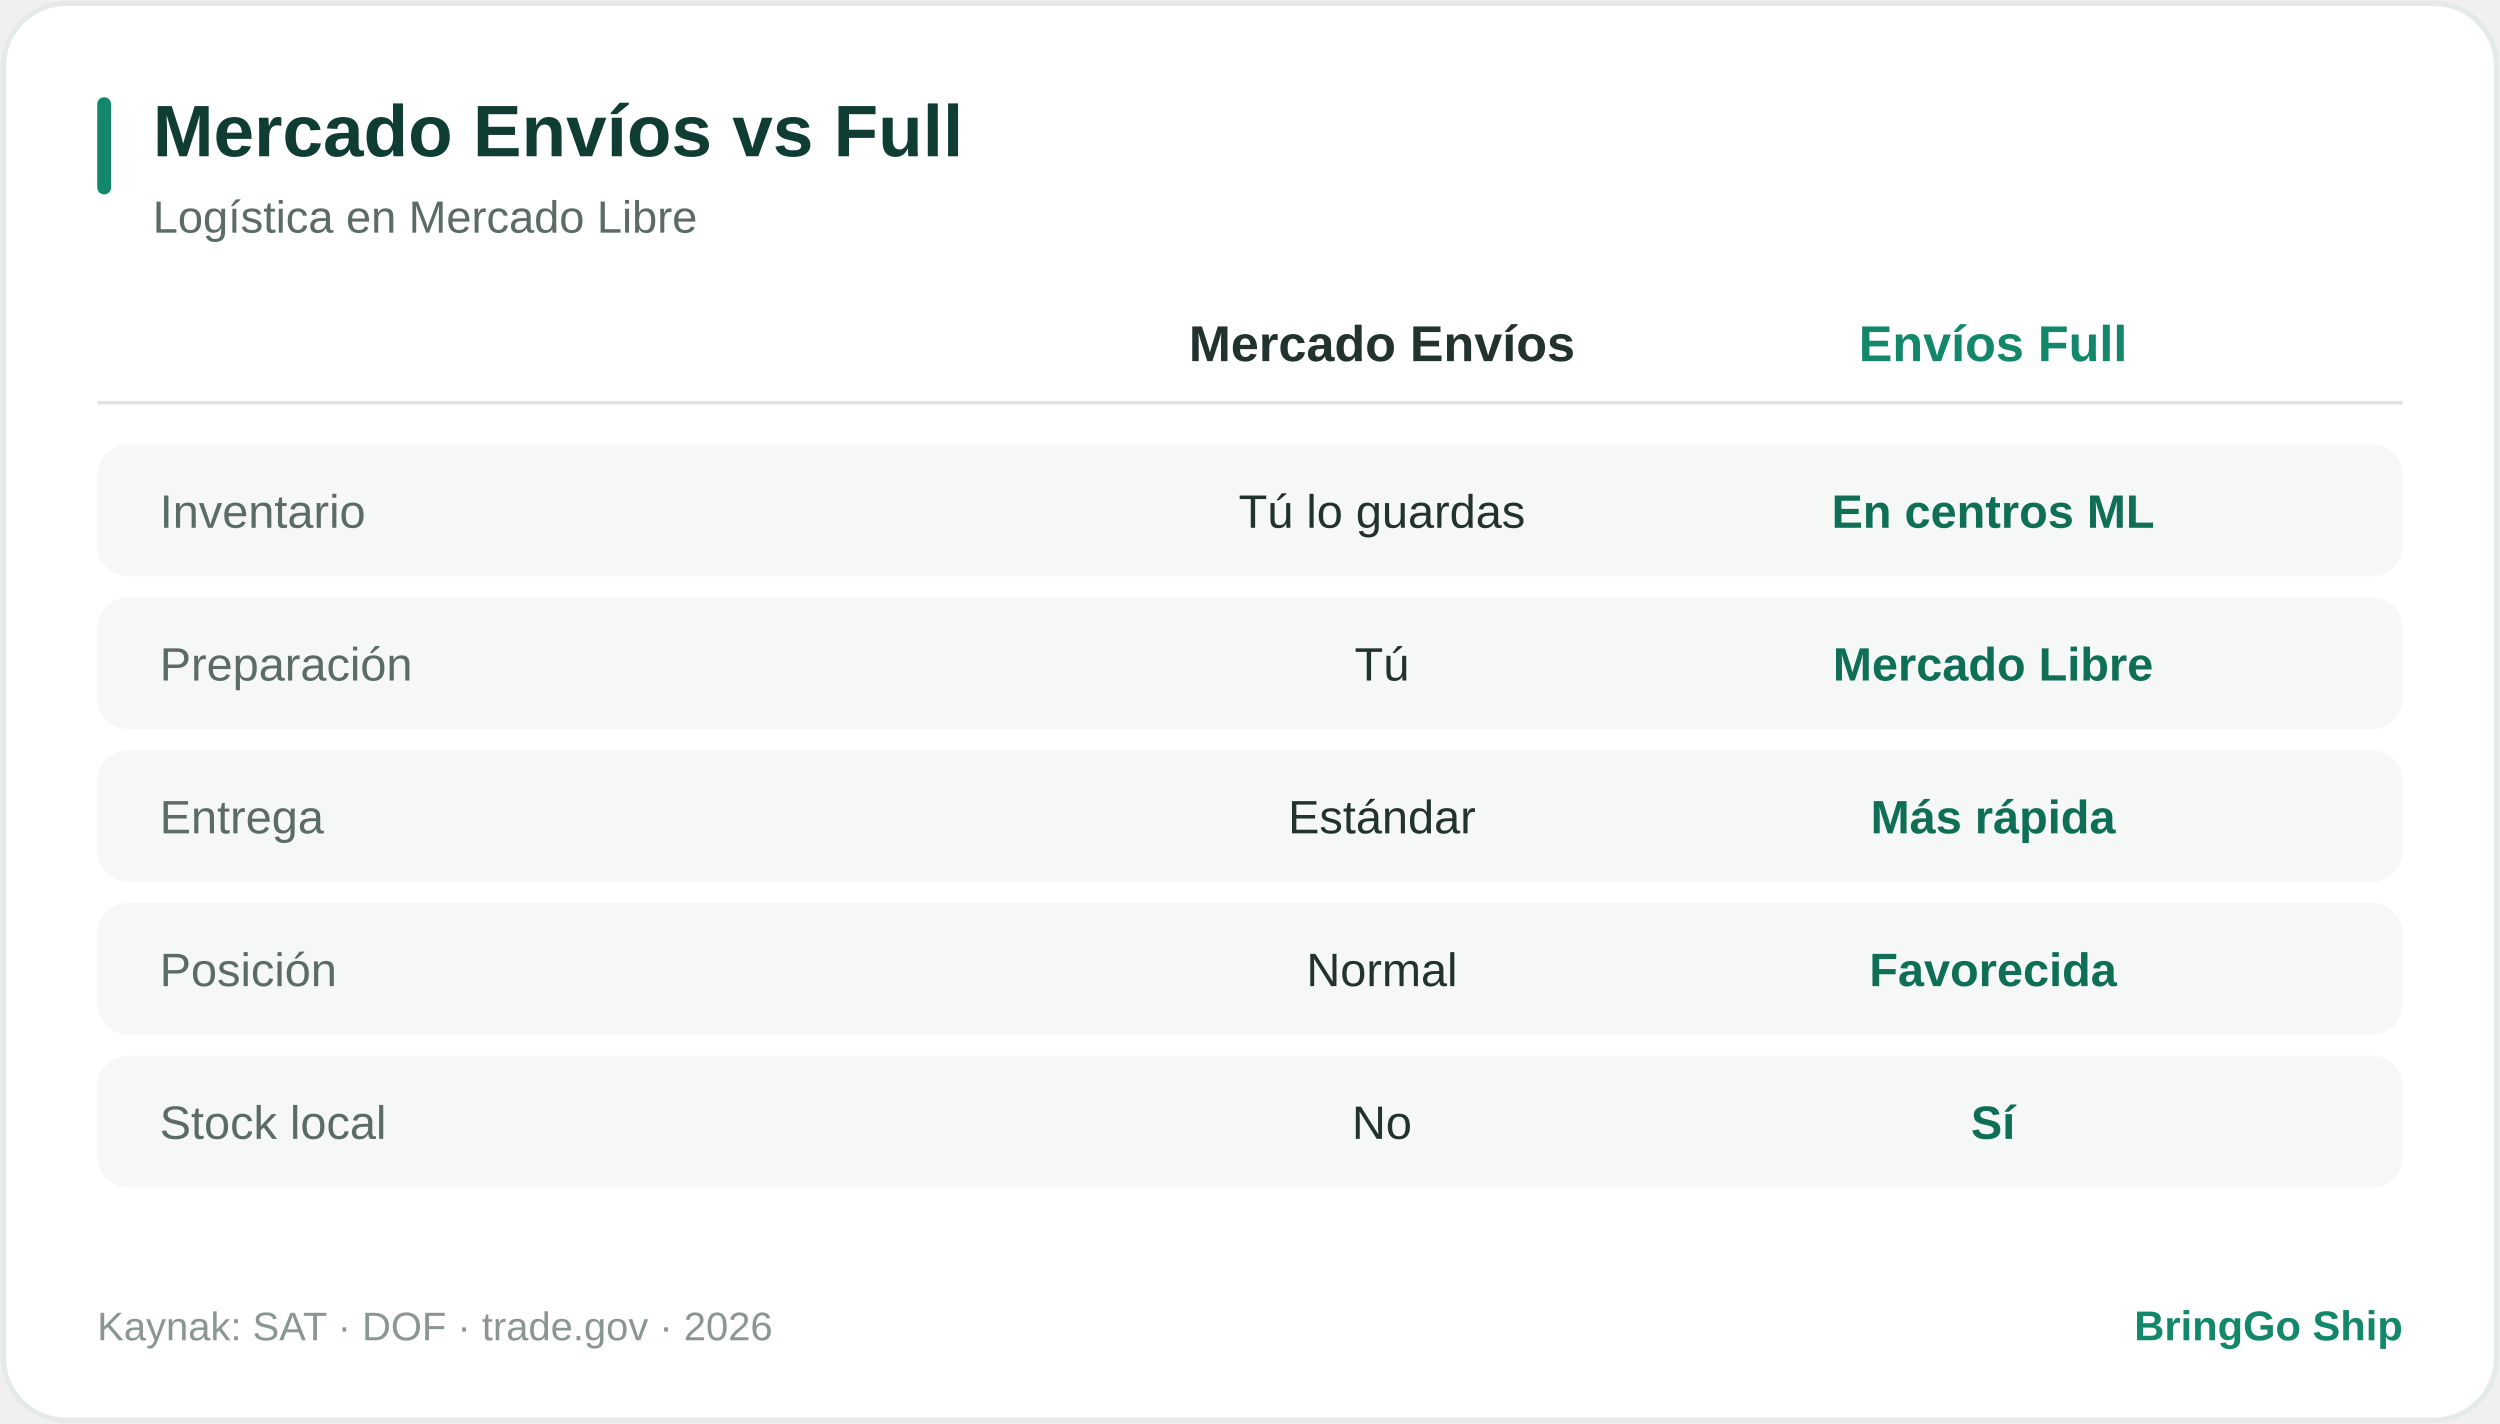
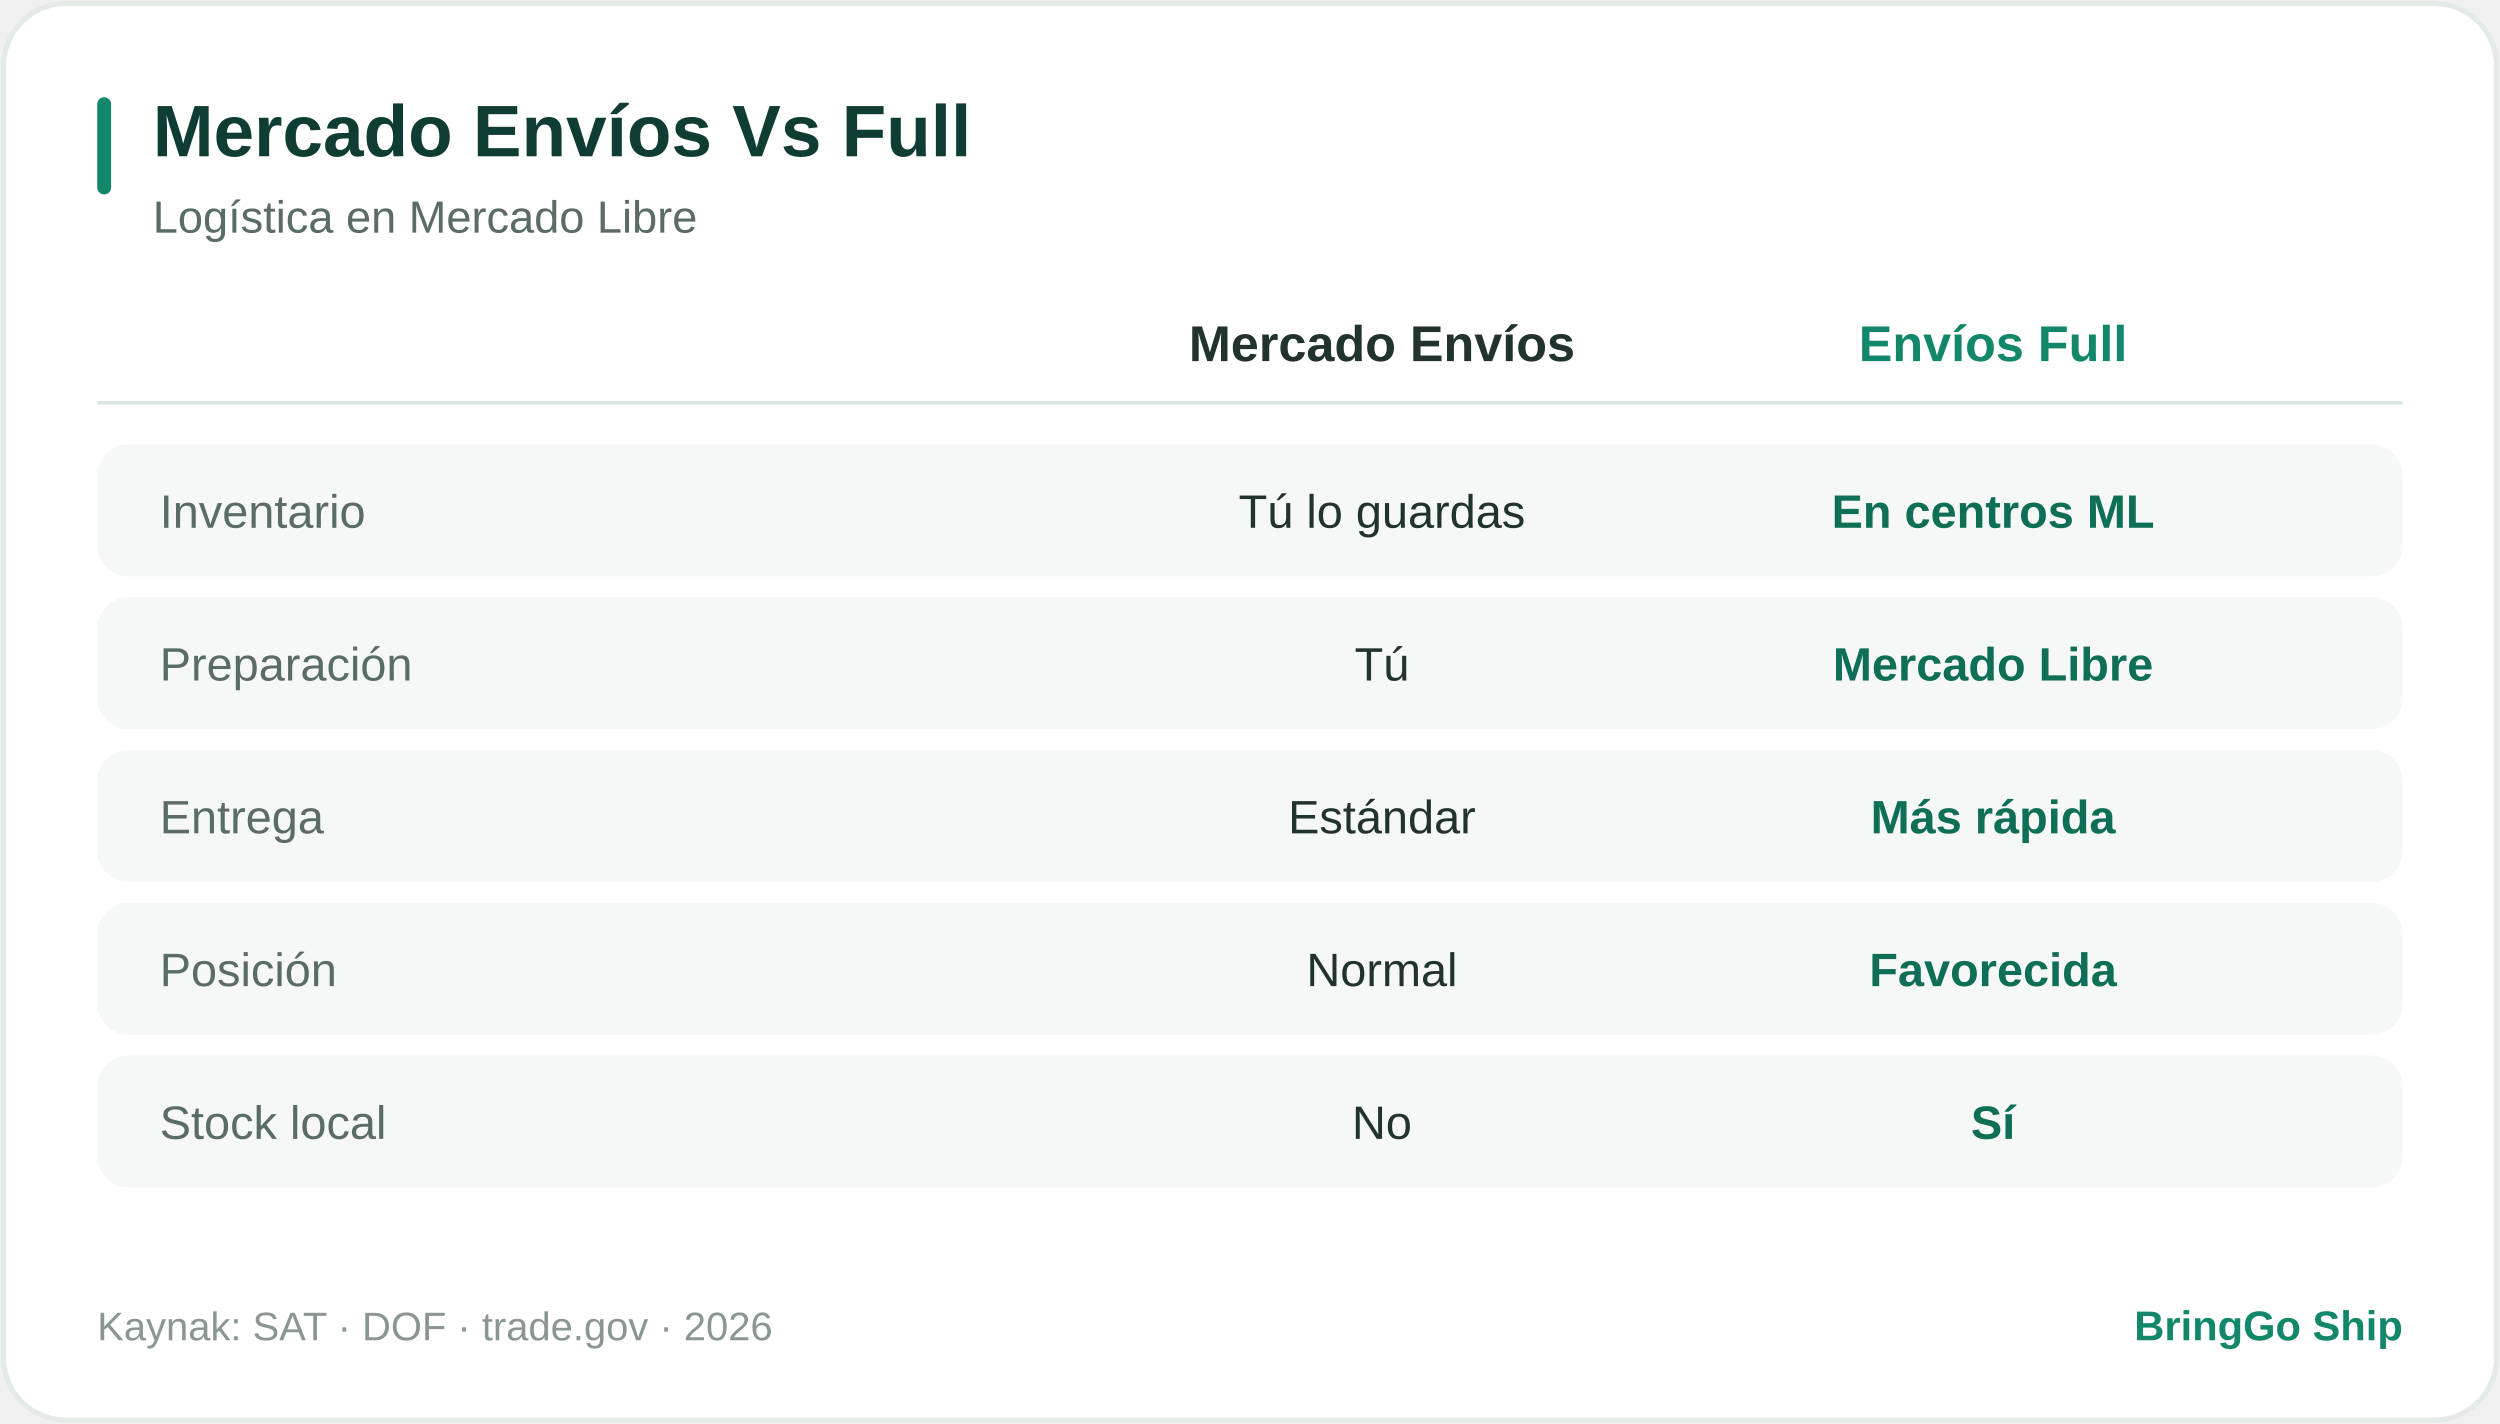
<svg xmlns="http://www.w3.org/2000/svg" width="720" height="410" viewBox="0 0 720 410" role="img">
  <style>
text{font-family:Arial,Helvetica,sans-serif}
.card{fill:#ffffff;stroke:#e4ebe7;stroke-width:1.5}
.row{fill:#f5f8f7}.pill{fill:#E1F5EE}.hi{fill:#1f9d5f}.mut{fill:#eef1f0}
.acc{fill:#12876A}.circ{fill:#12876A}.rd{fill:#fbe9e7}.am{fill:#fbf1dd}.tl{fill:#E1F5EE}.ln{stroke:#dbe6e1}
.tt{fill:#0F3D33;font-weight:bold}.ts{fill:#5b6b66}.tl2{fill:#22332f}
.tv{fill:#0F6E56;font-weight:bold}.tm{fill:#5b6b66;font-weight:bold}.tw{fill:#ffffff;font-weight:bold}
.tf{fill:#8a9691}.tb{fill:#12876A;font-weight:bold}.big{fill:#0F3D33;font-weight:bold}
.trd{fill:#a3392c;font-weight:bold}.tam{fill:#8a5a12;font-weight:bold}.ttl{fill:#0F6E56;font-weight:bold}
@media (prefers-color-scheme:dark){
.card{fill:#16211e;stroke:#2c3a35}
.row{fill:#1d2b27}.pill{fill:#123a2e}.hi{fill:#1f9d5f}.mut{fill:#28352f}
.acc{fill:#2fae7e}.circ{fill:#2fae7e}.rd{fill:#3a201c}.am{fill:#352a15}.tl{fill:#123a2e}
.tt{fill:#d7f2e6}.ts{fill:#8fa79d}.tl2{fill:#cfe0d9}
.tv{fill:#6fe0b0}.tm{fill:#9db3a9}.tw{fill:#ffffff}
.tf{fill:#6d8279}.tb{fill:#57d3a3}.big{fill:#d7f2e6}
.trd{fill:#f0a99e}.tam{fill:#e6c281}.ttl{fill:#6fe0b0}.ln{stroke:#31423c}}
</style>
  <rect x="1" y="1" width="718" height="408" rx="18" class="card" />
  <rect x="28" y="28" width="4" height="28" rx="2" class="acc" />
-   <text x="44" y="45" font-size="21" class="tt">Mercado Envíos vs Full</text>
+   <text x="44" y="45" font-size="21" class="tt">Mercado Envíos Vs Full</text>
  <text x="44" y="67" font-size="13" class="ts">Logística en Mercado Libre</text>
  <g transform="translate(0,88)">
    <text x="398" y="16" text-anchor="middle" font-size="14.5" class="tl2" font-weight="bold">Mercado Envíos</text>
    <text x="574" y="16" text-anchor="middle" font-size="14.5" class="tb" font-weight="bold">Envíos Full</text>
    <line x1="28" y1="28" x2="692" y2="28" stroke-width="1" class="ln" />
    <rect x="28" y="40" width="664" height="38" rx="9" class="row" />
    <text x="46" y="64" font-size="13.5" class="ts">Inventario</text>
    <text x="398" y="64" text-anchor="middle" font-size="13.5" class="tl2">Tú lo guardas</text>
    <text x="574" y="64" text-anchor="middle" font-size="13.5" class="tv" font-weight="bold">En centros ML</text>
    <rect x="28" y="84" width="664" height="38" rx="9" class="row" />
    <text x="46" y="108" font-size="13.5" class="ts">Preparación</text>
    <text x="398" y="108" text-anchor="middle" font-size="13.5" class="tl2">Tú</text>
    <text x="574" y="108" text-anchor="middle" font-size="13.5" class="tv" font-weight="bold">Mercado Libre</text>
    <rect x="28" y="128" width="664" height="38" rx="9" class="row" />
    <text x="46" y="152" font-size="13.5" class="ts">Entrega</text>
    <text x="398" y="152" text-anchor="middle" font-size="13.5" class="tl2">Estándar</text>
    <text x="574" y="152" text-anchor="middle" font-size="13.5" class="tv" font-weight="bold">Más rápida</text>
    <rect x="28" y="172" width="664" height="38" rx="9" class="row" />
    <text x="46" y="196" font-size="13.5" class="ts">Posición</text>
    <text x="398" y="196" text-anchor="middle" font-size="13.5" class="tl2">Normal</text>
    <text x="574" y="196" text-anchor="middle" font-size="13.5" class="tv" font-weight="bold">Favorecida</text>
    <rect x="28" y="216" width="664" height="38" rx="9" class="row" />
    <text x="46" y="240" font-size="13.5" class="ts">Stock local</text>
    <text x="398" y="240" text-anchor="middle" font-size="13.5" class="tl2">No</text>
    <text x="574" y="240" text-anchor="middle" font-size="13.5" class="tv" font-weight="bold">Sí</text>
  </g>
  <text x="28" y="386" font-size="11.5" class="tf">Kaynak: SAT · DOF · trade.gov · 2026</text>
  <text x="692" y="386" text-anchor="end" font-size="12" class="tb">BringGo Ship</text>
</svg>
